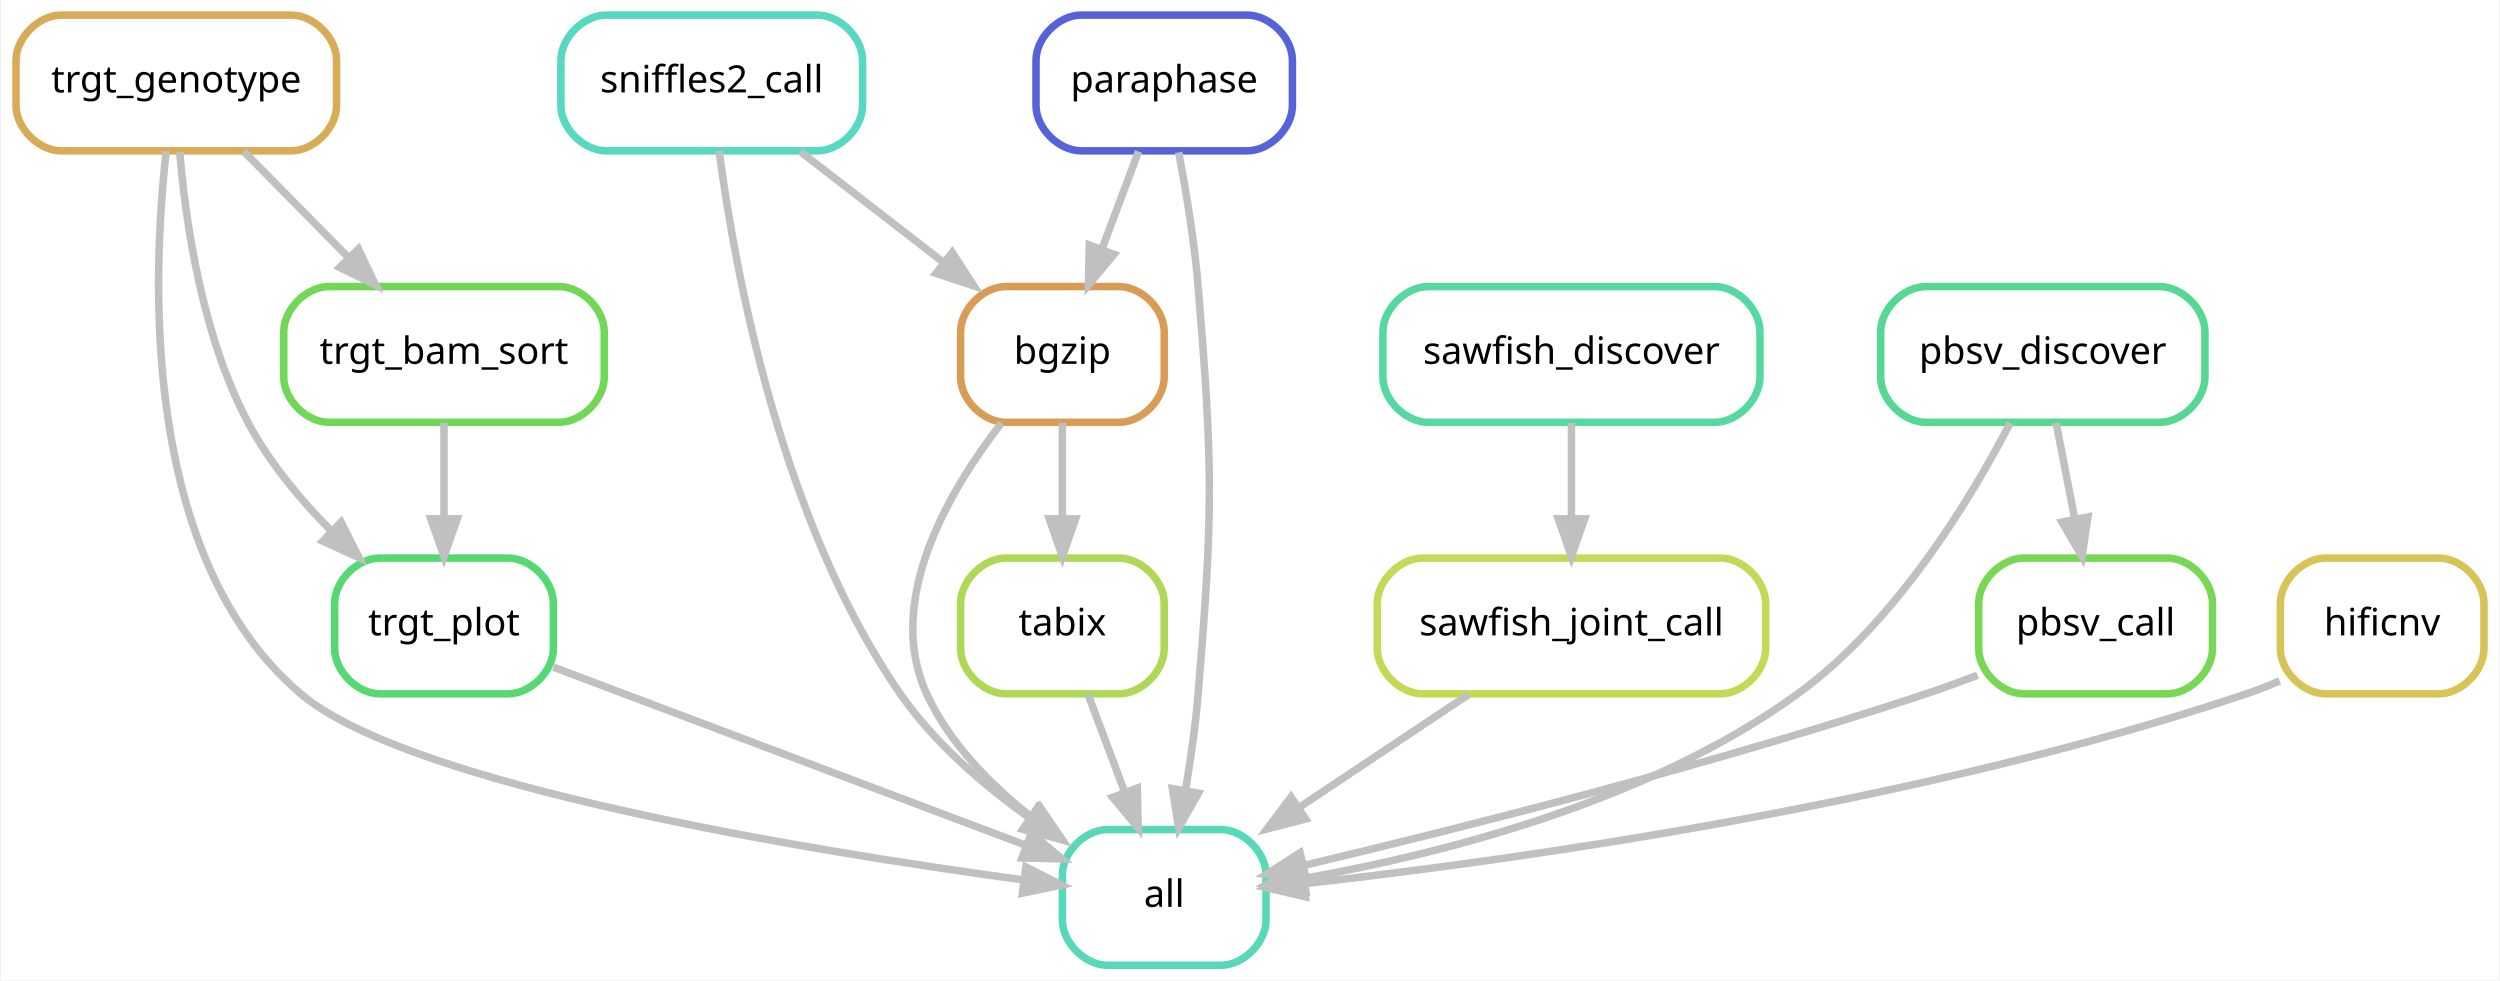
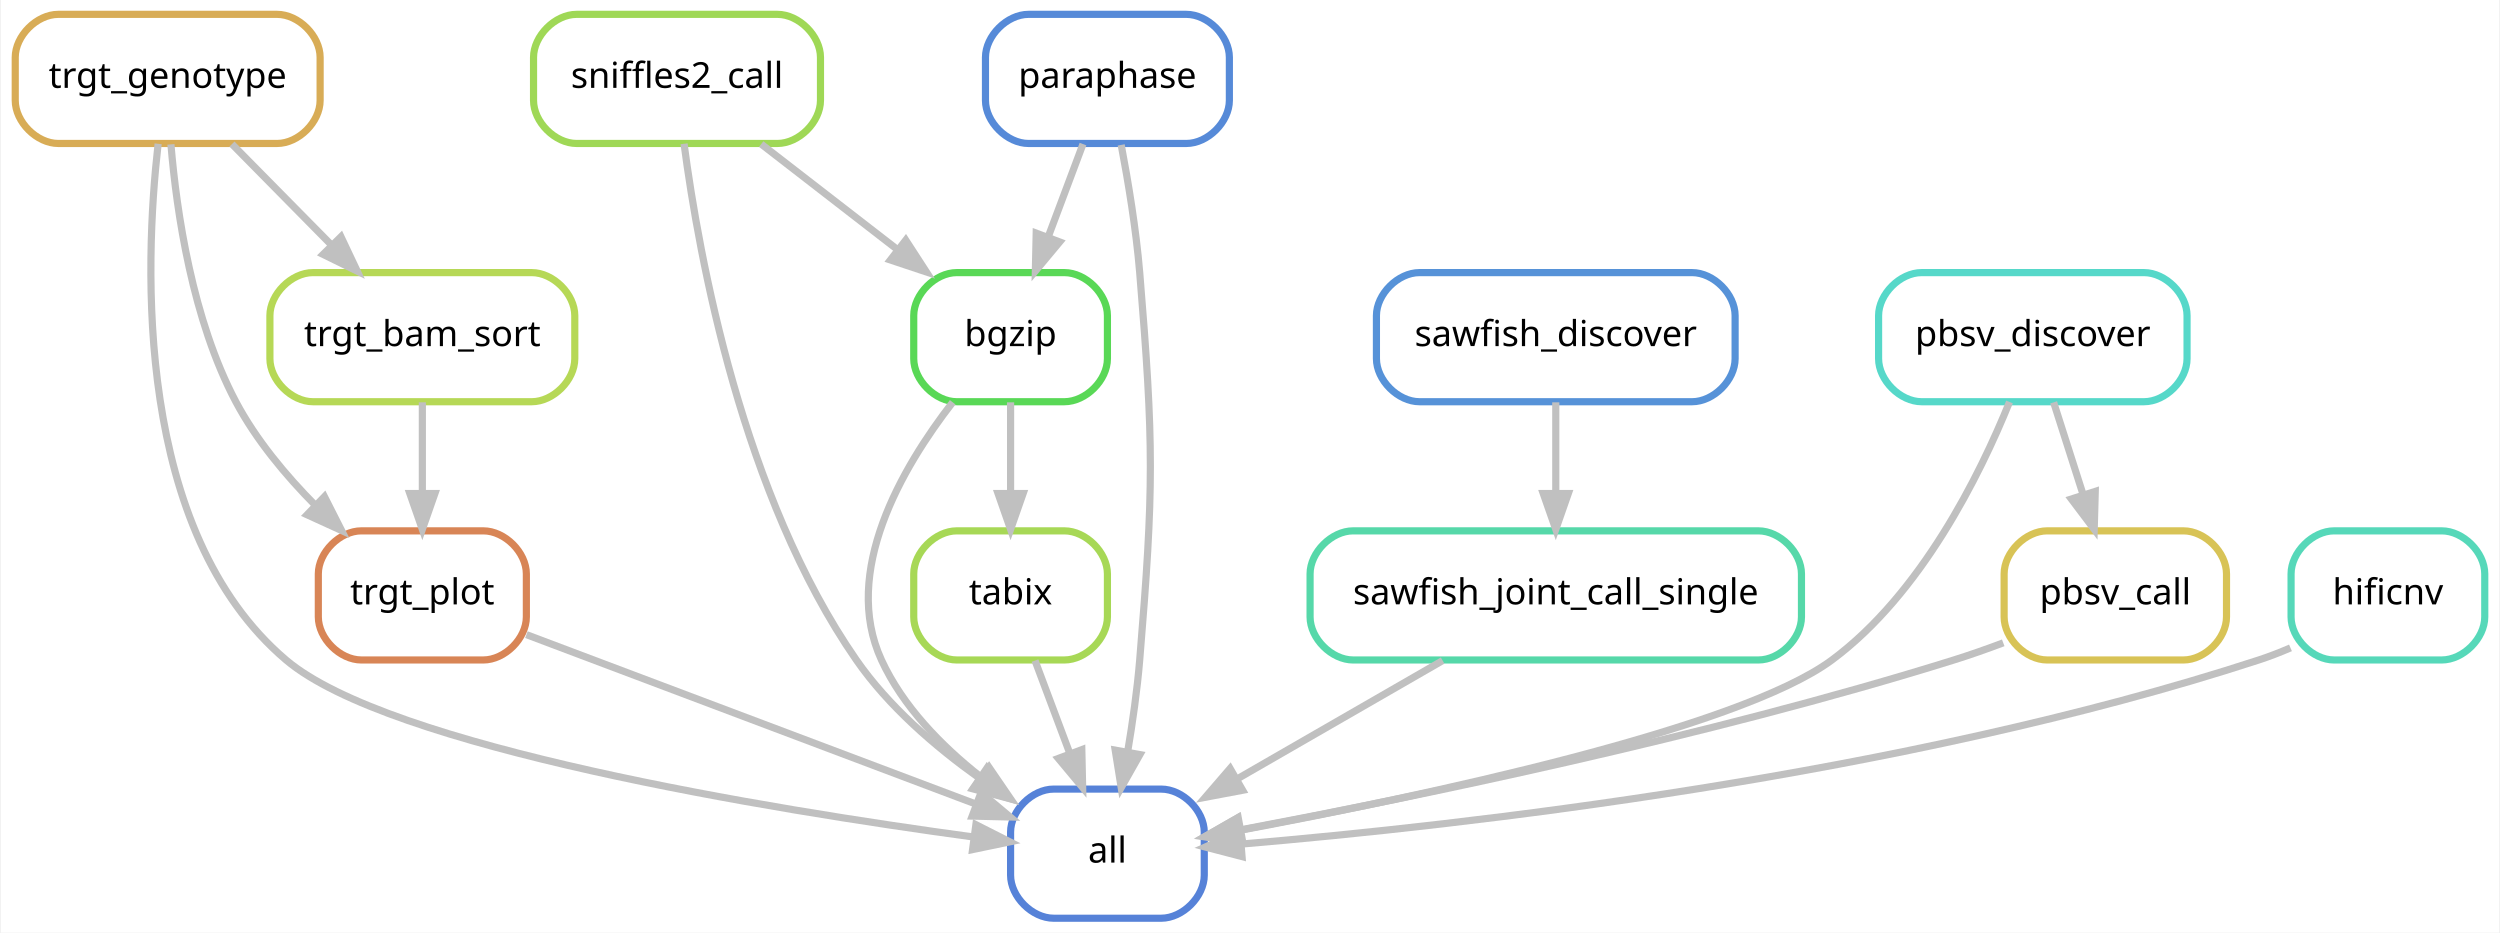
- <svg xmlns="http://www.w3.org/2000/svg" width="663pt" height="260pt" viewBox="0.00 0.00 662.50 260.00">
+ <svg xmlns="http://www.w3.org/2000/svg" width="697pt" height="260pt" viewBox="0.00 0.00 696.50 260.00">
  <g id="graph0" class="graph" transform="scale(1 1) rotate(0) translate(4 256)">
-     <polygon fill="#ffffff" stroke="transparent" points="-4,4 -4,-256 658.5,-256 658.5,4 -4,4" />
+     <polygon fill="#ffffff" stroke="transparent" points="-4,4 -4,-256 692.5,-256 692.5,4 -4,4" />
    <g id="node1" class="node">
-       <path fill="none" stroke="#56d8b9" stroke-width="2" d="M319.5,-36C319.5,-36 289.5,-36 289.5,-36 283.5,-36 277.5,-30 277.5,-24 277.5,-24 277.5,-12 277.5,-12 277.5,-6 283.5,0 289.5,0 289.5,0 319.5,0 319.5,0 325.5,0 331.5,-6 331.5,-12 331.5,-12 331.5,-24 331.5,-24 331.5,-30 325.5,-36 319.5,-36" />
+       <path fill="none" stroke="#5682d8" stroke-width="2" d="M319.5,-36C319.5,-36 289.5,-36 289.5,-36 283.5,-36 277.5,-30 277.5,-24 277.5,-24 277.5,-12 277.5,-12 277.5,-6 283.5,0 289.5,0 289.5,0 319.5,0 319.5,0 325.5,0 331.5,-6 331.5,-12 331.5,-12 331.5,-24 331.5,-24 331.5,-30 325.5,-36 319.5,-36" />
      <text text-anchor="middle" x="304.5" y="-15.5" font-family="sans" font-size="10.00" fill="#000000">all</text>
    </g>
    <g id="node2" class="node">
      <path fill="none" stroke="#d8ac56" stroke-width="2" d="M73,-252C73,-252 12,-252 12,-252 6,-252 0,-246 0,-240 0,-240 0,-228 0,-228 0,-222 6,-216 12,-216 12,-216 73,-216 73,-216 79,-216 85,-222 85,-228 85,-228 85,-240 85,-240 85,-246 79,-252 73,-252" />
      <text text-anchor="middle" x="42.5" y="-231.5" font-family="sans" font-size="10.00" fill="#000000">trgt_genotype</text>
    </g>
-     <g id="edge3" class="edge">
+     <g id="edge6" class="edge">
      <path fill="none" stroke="#c0c0c0" stroke-width="2" d="M39.839,-215.909C35.957,-181.72 33.266,-107.847 75.5,-72 104.157,-47.676 209.969,-30.416 267.187,-22.635" />
      <polygon fill="#c0c0c0" stroke="#c0c0c0" stroke-width="2" points="267.825,-26.081 277.276,-21.293 266.902,-19.142 267.825,-26.081" />
    </g>
    <g id="node8" class="node">
-       <path fill="none" stroke="#56d873" stroke-width="2" d="M130.5,-108C130.5,-108 96.5,-108 96.5,-108 90.5,-108 84.5,-102 84.5,-96 84.5,-96 84.5,-84 84.5,-84 84.5,-78 90.5,-72 96.5,-72 96.5,-72 130.5,-72 130.5,-72 136.5,-72 142.5,-78 142.5,-84 142.5,-84 142.5,-96 142.5,-96 142.5,-102 136.5,-108 130.5,-108" />
+       <path fill="none" stroke="#d88556" stroke-width="2" d="M130.5,-108C130.5,-108 96.5,-108 96.5,-108 90.5,-108 84.5,-102 84.5,-96 84.5,-96 84.5,-84 84.5,-84 84.5,-78 90.5,-72 96.5,-72 96.5,-72 130.5,-72 130.5,-72 136.5,-72 142.5,-78 142.5,-84 142.5,-84 142.5,-96 142.5,-96 142.5,-102 136.5,-108 130.5,-108" />
      <text text-anchor="middle" x="113.5" y="-87.5" font-family="sans" font-size="10.00" fill="#000000">trgt_plot</text>
    </g>
    <g id="edge16" class="edge">
      <path fill="none" stroke="#c0c0c0" stroke-width="2" d="M43.404,-215.754C44.996,-196.828 49.386,-166.859 61.5,-144 67.109,-133.415 75.406,-123.462 83.734,-115.053" />
      <polygon fill="#c0c0c0" stroke="#c0c0c0" stroke-width="2" points="86.203,-117.535 90.993,-108.085 81.355,-112.485 86.203,-117.535" />
    </g>
    <g id="node9" class="node">
-       <path fill="none" stroke="#70d856" stroke-width="2" d="M144,-180C144,-180 83,-180 83,-180 77,-180 71,-174 71,-168 71,-168 71,-156 71,-156 71,-150 77,-144 83,-144 83,-144 144,-144 144,-144 150,-144 156,-150 156,-156 156,-156 156,-168 156,-168 156,-174 150,-180 144,-180" />
+       <path fill="none" stroke="#b6d856" stroke-width="2" d="M144,-180C144,-180 83,-180 83,-180 77,-180 71,-174 71,-168 71,-168 71,-156 71,-156 71,-150 77,-144 83,-144 83,-144 144,-144 144,-144 150,-144 156,-150 156,-156 156,-156 156,-168 156,-168 156,-174 150,-180 144,-180" />
      <text text-anchor="middle" x="113.5" y="-159.5" font-family="sans" font-size="10.00" fill="#000000">trgt_bam_sort</text>
    </g>
    <g id="edge17" class="edge">
      <path fill="none" stroke="#c0c0c0" stroke-width="2" d="M60.416,-215.831C68.844,-207.285 79.041,-196.944 88.236,-187.62" />
      <polygon fill="#c0c0c0" stroke="#c0c0c0" stroke-width="2" points="90.813,-189.991 95.343,-180.413 85.829,-185.076 90.813,-189.991" />
    </g>
    <g id="node3" class="node">
-       <path fill="none" stroke="#d89c56" stroke-width="2" d="M292.5,-180C292.5,-180 262.5,-180 262.5,-180 256.5,-180 250.5,-174 250.5,-168 250.5,-168 250.5,-156 250.5,-156 250.5,-150 256.5,-144 262.5,-144 262.5,-144 292.5,-144 292.5,-144 298.5,-144 304.5,-150 304.5,-156 304.5,-156 304.5,-168 304.5,-168 304.5,-174 298.5,-180 292.5,-180" />
+       <path fill="none" stroke="#59d856" stroke-width="2" d="M292.5,-180C292.5,-180 262.5,-180 262.5,-180 256.5,-180 250.5,-174 250.5,-168 250.5,-168 250.5,-156 250.5,-156 250.5,-150 256.5,-144 262.5,-144 262.5,-144 292.5,-144 292.5,-144 298.5,-144 304.5,-150 304.5,-156 304.5,-156 304.5,-168 304.5,-168 304.5,-174 298.5,-180 292.5,-180" />
      <text text-anchor="middle" x="277.5" y="-159.5" font-family="sans" font-size="10.00" fill="#000000">bgzip</text>
    </g>
-     <g id="edge2" class="edge">
+     <g id="edge3" class="edge">
      <path fill="none" stroke="#c0c0c0" stroke-width="2" d="M261.363,-143.844C247.124,-125.503 230.249,-96.463 241.5,-72 247.448,-59.068 258.19,-48.074 269.14,-39.448" />
      <polygon fill="#c0c0c0" stroke="#c0c0c0" stroke-width="2" points="271.492,-42.063 277.477,-33.321 267.347,-36.423 271.492,-42.063" />
    </g>
    <g id="node5" class="node">
-       <path fill="none" stroke="#afd856" stroke-width="2" d="M292.5,-108C292.5,-108 262.5,-108 262.5,-108 256.5,-108 250.5,-102 250.5,-96 250.5,-96 250.5,-84 250.5,-84 250.5,-78 256.5,-72 262.5,-72 262.5,-72 292.5,-72 292.5,-72 298.5,-72 304.5,-78 304.5,-84 304.5,-84 304.5,-96 304.5,-96 304.5,-102 298.5,-108 292.5,-108" />
+       <path fill="none" stroke="#a7d856" stroke-width="2" d="M292.5,-108C292.5,-108 262.5,-108 262.5,-108 256.5,-108 250.5,-102 250.5,-96 250.5,-96 250.5,-84 250.5,-84 250.5,-78 256.5,-72 262.5,-72 262.5,-72 292.5,-72 292.5,-72 298.5,-72 304.5,-78 304.5,-84 304.5,-84 304.5,-96 304.5,-96 304.5,-102 298.5,-108 292.5,-108" />
      <text text-anchor="middle" x="277.5" y="-87.5" font-family="sans" font-size="10.00" fill="#000000">tabix</text>
    </g>
    <g id="edge13" class="edge">
      <path fill="none" stroke="#c0c0c0" stroke-width="2" d="M277.5,-143.831C277.5,-136.131 277.5,-126.974 277.5,-118.417" />
      <polygon fill="#c0c0c0" stroke="#c0c0c0" stroke-width="2" points="281,-118.413 277.5,-108.413 274,-118.413 281,-118.413" />
    </g>
    <g id="node4" class="node">
-       <path fill="none" stroke="#56d8c1" stroke-width="2" d="M212.5,-252C212.5,-252 156.5,-252 156.5,-252 150.5,-252 144.5,-246 144.5,-240 144.5,-240 144.5,-228 144.5,-228 144.5,-222 150.5,-216 156.5,-216 156.5,-216 212.5,-216 212.5,-216 218.5,-216 224.5,-222 224.5,-228 224.5,-228 224.5,-240 224.5,-240 224.5,-246 218.5,-252 212.5,-252" />
+       <path fill="none" stroke="#9fd856" stroke-width="2" d="M212.5,-252C212.5,-252 156.5,-252 156.5,-252 150.5,-252 144.5,-246 144.5,-240 144.5,-240 144.5,-228 144.5,-228 144.5,-222 150.5,-216 156.5,-216 156.5,-216 212.5,-216 212.5,-216 218.5,-216 224.5,-222 224.5,-228 224.5,-228 224.5,-240 224.5,-240 224.5,-246 218.5,-252 212.5,-252" />
      <text text-anchor="middle" x="184.5" y="-231.5" font-family="sans" font-size="10.00" fill="#000000">sniffles2_call</text>
    </g>
-     <g id="edge7" class="edge">
+     <g id="edge10" class="edge">
      <path fill="none" stroke="#c0c0c0" stroke-width="2" d="M186.465,-215.911C190.648,-184.225 202.789,-117.707 234.5,-72 243.457,-59.09 256.445,-47.869 268.807,-39.052" />
      <polygon fill="#c0c0c0" stroke="#c0c0c0" stroke-width="2" points="270.906,-41.857 277.208,-33.34 266.971,-36.068 270.906,-41.857" />
    </g>
-     <g id="edge11" class="edge">
+     <g id="edge12" class="edge">
      <path fill="none" stroke="#c0c0c0" stroke-width="2" d="M207.968,-215.831C219.533,-206.878 233.64,-195.956 246.118,-186.296" />
      <polygon fill="#c0c0c0" stroke="#c0c0c0" stroke-width="2" points="248.275,-189.052 254.04,-180.163 243.99,-183.517 248.275,-189.052" />
    </g>
-     <g id="edge8" class="edge">
+     <g id="edge4" class="edge">
      <path fill="none" stroke="#c0c0c0" stroke-width="2" d="M284.313,-71.831C287.264,-63.962 290.786,-54.571 294.055,-45.853" />
      <polygon fill="#c0c0c0" stroke="#c0c0c0" stroke-width="2" points="297.361,-47.005 297.595,-36.413 290.807,-44.548 297.361,-47.005" />
    </g>
    <g id="node6" class="node">
-       <path fill="none" stroke="#c6d856" stroke-width="2" d="M452,-108C452,-108 373,-108 373,-108 367,-108 361,-102 361,-96 361,-96 361,-84 361,-84 361,-78 367,-72 373,-72 373,-72 452,-72 452,-72 458,-72 464,-78 464,-84 464,-84 464,-96 464,-96 464,-102 458,-108 452,-108" />
-       <text text-anchor="middle" x="412.5" y="-87.5" font-family="sans" font-size="10.00" fill="#000000">sawfish_joint_call</text>
+       <path fill="none" stroke="#56d8a9" stroke-width="2" d="M486,-108C486,-108 373,-108 373,-108 367,-108 361,-102 361,-96 361,-96 361,-84 361,-84 361,-78 367,-72 373,-72 373,-72 486,-72 486,-72 492,-72 498,-78 498,-84 498,-84 498,-96 498,-96 498,-102 492,-108 486,-108" />
+       <text text-anchor="middle" x="429.5" y="-87.5" font-family="sans" font-size="10.00" fill="#000000">sawfish_joint_call_single</text>
    </g>
-     <g id="edge6" class="edge">
-       <path fill="none" stroke="#c0c0c0" stroke-width="2" d="M385.247,-71.831C371.561,-62.707 354.808,-51.539 340.117,-41.745" />
-       <polygon fill="#c0c0c0" stroke="#c0c0c0" stroke-width="2" points="342.006,-38.798 331.744,-36.163 338.123,-44.622 342.006,-38.798" />
+     <g id="edge9" class="edge">
+       <path fill="none" stroke="#c0c0c0" stroke-width="2" d="M397.957,-71.831C380.589,-61.827 358.954,-49.365 340.875,-38.952" />
+       <polygon fill="#c0c0c0" stroke="#c0c0c0" stroke-width="2" points="342.199,-35.676 331.787,-33.717 338.705,-41.741 342.199,-35.676" />
    </g>
    <g id="node7" class="node">
-       <path fill="none" stroke="#56d8a2" stroke-width="2" d="M450.5,-180C450.5,-180 374.5,-180 374.5,-180 368.5,-180 362.5,-174 362.5,-168 362.5,-168 362.5,-156 362.5,-156 362.5,-150 368.5,-144 374.5,-144 374.5,-144 450.5,-144 450.5,-144 456.5,-144 462.5,-150 462.5,-156 462.5,-156 462.5,-168 462.5,-168 462.5,-174 456.5,-180 450.5,-180" />
-       <text text-anchor="middle" x="412.5" y="-159.5" font-family="sans" font-size="10.00" fill="#000000">sawfish_discover</text>
+       <path fill="none" stroke="#5692d8" stroke-width="2" d="M467.5,-180C467.5,-180 391.5,-180 391.5,-180 385.5,-180 379.5,-174 379.5,-168 379.5,-168 379.5,-156 379.5,-156 379.5,-150 385.5,-144 391.5,-144 391.5,-144 467.5,-144 467.5,-144 473.5,-144 479.5,-150 479.5,-156 479.5,-156 479.5,-168 479.5,-168 479.5,-174 473.5,-180 467.5,-180" />
+       <text text-anchor="middle" x="429.5" y="-159.5" font-family="sans" font-size="10.00" fill="#000000">sawfish_discover</text>
    </g>
    <g id="edge14" class="edge">
-       <path fill="none" stroke="#c0c0c0" stroke-width="2" d="M412.5,-143.831C412.5,-136.131 412.5,-126.974 412.5,-118.417" />
-       <polygon fill="#c0c0c0" stroke="#c0c0c0" stroke-width="2" points="416,-118.413 412.5,-108.413 409,-118.413 416,-118.413" />
+       <path fill="none" stroke="#c0c0c0" stroke-width="2" d="M429.5,-143.831C429.5,-136.131 429.5,-126.974 429.5,-118.417" />
+       <polygon fill="#c0c0c0" stroke="#c0c0c0" stroke-width="2" points="433,-118.413 429.5,-108.413 426,-118.413 433,-118.413" />
    </g>
-     <g id="edge10" class="edge">
+     <g id="edge5" class="edge">
      <path fill="none" stroke="#c0c0c0" stroke-width="2" d="M142.509,-79.065C175.991,-66.443 231.12,-45.662 267.619,-31.903" />
      <polygon fill="#c0c0c0" stroke="#c0c0c0" stroke-width="2" points="269.264,-35.023 277.386,-28.221 266.794,-28.473 269.264,-35.023" />
    </g>
    <g id="edge15" class="edge">
      <path fill="none" stroke="#c0c0c0" stroke-width="2" d="M113.5,-143.831C113.5,-136.131 113.5,-126.974 113.5,-118.417" />
      <polygon fill="#c0c0c0" stroke="#c0c0c0" stroke-width="2" points="117,-118.413 113.5,-108.413 110,-118.413 117,-118.413" />
    </g>
    <g id="node10" class="node">
-       <path fill="none" stroke="#5663d8" stroke-width="2" d="M326.5,-252C326.5,-252 282.5,-252 282.5,-252 276.5,-252 270.5,-246 270.5,-240 270.5,-240 270.5,-228 270.5,-228 270.5,-222 276.5,-216 282.5,-216 282.5,-216 326.5,-216 326.5,-216 332.5,-216 338.5,-222 338.5,-228 338.5,-228 338.5,-240 338.5,-240 338.5,-246 332.5,-252 326.5,-252" />
+       <path fill="none" stroke="#568ad8" stroke-width="2" d="M326.5,-252C326.5,-252 282.5,-252 282.5,-252 276.5,-252 270.5,-246 270.5,-240 270.5,-240 270.5,-228 270.5,-228 270.5,-222 276.5,-216 282.5,-216 282.5,-216 326.5,-216 326.5,-216 332.5,-216 338.5,-222 338.5,-228 338.5,-228 338.5,-240 338.5,-240 338.5,-246 332.5,-252 326.5,-252" />
      <text text-anchor="middle" x="304.5" y="-231.5" font-family="sans" font-size="10.00" fill="#000000">paraphase</text>
    </g>
-     <g id="edge9" class="edge">
+     <g id="edge7" class="edge">
      <path fill="none" stroke="#c0c0c0" stroke-width="2" d="M308.341,-215.6C310.317,-205.202 312.512,-191.935 313.5,-180 317.459,-132.164 317.459,-119.836 313.5,-72 312.805,-63.608 311.514,-54.558 310.121,-46.309" />
      <polygon fill="#c0c0c0" stroke="#c0c0c0" stroke-width="2" points="313.554,-45.623 308.341,-36.4 306.665,-46.861 313.554,-45.623" />
    </g>
-     <g id="edge12" class="edge">
+     <g id="edge11" class="edge">
      <path fill="none" stroke="#c0c0c0" stroke-width="2" d="M297.687,-215.831C294.736,-207.962 291.214,-198.571 287.945,-189.853" />
      <polygon fill="#c0c0c0" stroke="#c0c0c0" stroke-width="2" points="291.193,-188.548 284.405,-180.413 284.639,-191.006 291.193,-188.548" />
    </g>
    <g id="node11" class="node">
-       <path fill="none" stroke="#56d892" stroke-width="2" d="M568.5,-180C568.5,-180 506.5,-180 506.5,-180 500.5,-180 494.5,-174 494.5,-168 494.5,-168 494.5,-156 494.5,-156 494.5,-150 500.5,-144 506.5,-144 506.5,-144 568.5,-144 568.5,-144 574.5,-144 580.5,-150 580.5,-156 580.5,-156 580.5,-168 580.5,-168 580.5,-174 574.5,-180 568.5,-180" />
-       <text text-anchor="middle" x="537.5" y="-159.5" font-family="sans" font-size="10.00" fill="#000000">pbsv_discover</text>
+       <path fill="none" stroke="#56d8c9" stroke-width="2" d="M593.5,-180C593.5,-180 531.5,-180 531.5,-180 525.5,-180 519.5,-174 519.5,-168 519.5,-168 519.5,-156 519.5,-156 519.5,-150 525.5,-144 531.5,-144 531.5,-144 593.5,-144 593.5,-144 599.5,-144 605.5,-150 605.5,-156 605.5,-156 605.5,-168 605.5,-168 605.5,-174 599.5,-180 593.5,-180" />
+       <text text-anchor="middle" x="562.5" y="-159.5" font-family="sans" font-size="10.00" fill="#000000">pbsv_discover</text>
+     </g>
+     <g id="edge2" class="edge">
+       <path fill="none" stroke="#c0c0c0" stroke-width="2" d="M556.004,-143.932C547.695,-123.414 531.34,-90.406 506.5,-72 480.441,-52.691 392.344,-34.028 341.511,-24.517" />
+       <polygon fill="#c0c0c0" stroke="#c0c0c0" stroke-width="2" points="342.036,-21.055 331.568,-22.684 340.768,-27.939 342.036,-21.055" />
+     </g>
+     <g id="node12" class="node">
+       <path fill="none" stroke="#d8c356" stroke-width="2" d="M604.5,-108C604.5,-108 566.5,-108 566.5,-108 560.5,-108 554.5,-102 554.5,-96 554.5,-96 554.5,-84 554.5,-84 554.5,-78 560.5,-72 566.5,-72 566.5,-72 604.5,-72 604.5,-72 610.5,-72 616.5,-78 616.5,-84 616.5,-84 616.5,-96 616.5,-96 616.5,-102 610.5,-108 604.5,-108" />
+       <text text-anchor="middle" x="585.5" y="-87.5" font-family="sans" font-size="10.00" fill="#000000">pbsv_call</text>
+     </g>
+     <g id="edge18" class="edge">
+       <path fill="none" stroke="#c0c0c0" stroke-width="2" d="M568.304,-143.831C570.791,-136.046 573.753,-126.773 576.513,-118.135" />
+       <polygon fill="#c0c0c0" stroke="#c0c0c0" stroke-width="2" points="579.909,-119.004 579.618,-108.413 573.241,-116.874 579.909,-119.004" />
+     </g>
+     <g id="edge8" class="edge">
+       <path fill="none" stroke="#c0c0c0" stroke-width="2" d="M554.254,-76.779C549.681,-75.056 544.998,-73.405 540.5,-72 471.497,-50.449 388.688,-33.481 341.77,-24.666" />
+       <polygon fill="#c0c0c0" stroke="#c0c0c0" stroke-width="2" points="342.233,-21.193 331.762,-22.808 340.955,-28.075 342.233,-21.193" />
+     </g>
+     <g id="node13" class="node">
+       <path fill="none" stroke="#56d8b9" stroke-width="2" d="M676.5,-108C676.5,-108 646.5,-108 646.5,-108 640.5,-108 634.5,-102 634.5,-96 634.5,-96 634.5,-84 634.5,-84 634.5,-78 640.5,-72 646.5,-72 646.5,-72 676.5,-72 676.5,-72 682.5,-72 688.5,-78 688.5,-84 688.5,-84 688.5,-96 688.5,-96 688.5,-102 682.5,-108 676.5,-108" />
+       <text text-anchor="middle" x="661.5" y="-87.5" font-family="sans" font-size="10.00" fill="#000000">hificnv</text>
    </g>
    <g id="edge1" class="edge">
-       <path fill="none" stroke="#c0c0c0" stroke-width="2" d="M528.837,-143.788C518.269,-123.452 498.543,-90.915 472.5,-72 433.131,-43.406 377.948,-29.507 341.727,-23.075" />
-       <polygon fill="#c0c0c0" stroke="#c0c0c0" stroke-width="2" points="342.028,-19.577 331.588,-21.382 340.875,-26.482 342.028,-19.577" />
-     </g>
-     <g id="node12" class="node">
-       <path fill="none" stroke="#78d856" stroke-width="2" d="M570.5,-108C570.5,-108 532.5,-108 532.5,-108 526.5,-108 520.5,-102 520.5,-96 520.5,-96 520.5,-84 520.5,-84 520.5,-78 526.5,-72 532.5,-72 532.5,-72 570.5,-72 570.5,-72 576.5,-72 582.5,-78 582.5,-84 582.5,-84 582.5,-96 582.5,-96 582.5,-102 576.5,-108 570.5,-108" />
-       <text text-anchor="middle" x="551.5" y="-87.5" font-family="sans" font-size="10.00" fill="#000000">pbsv_call</text>
-     </g>
-     <g id="edge18" class="edge">
-       <path fill="none" stroke="#c0c0c0" stroke-width="2" d="M541.033,-143.831C542.53,-136.131 544.311,-126.974 545.975,-118.417" />
-       <polygon fill="#c0c0c0" stroke="#c0c0c0" stroke-width="2" points="549.447,-118.897 547.92,-108.413 542.575,-117.561 549.447,-118.897" />
-     </g>
-     <g id="edge4" class="edge">
-       <path fill="none" stroke="#c0c0c0" stroke-width="2" d="M520.206,-76.928C515.64,-75.183 510.971,-73.486 506.5,-72 449.655,-53.108 382.163,-36.134 341.369,-26.455" />
-       <polygon fill="#c0c0c0" stroke="#c0c0c0" stroke-width="2" points="342.131,-23.039 331.595,-24.155 340.527,-29.853 342.131,-23.039" />
-     </g>
-     <g id="node13" class="node">
-       <path fill="none" stroke="#d8c356" stroke-width="2" d="M642.5,-108C642.5,-108 612.5,-108 612.5,-108 606.5,-108 600.5,-102 600.5,-96 600.5,-96 600.5,-84 600.5,-84 600.5,-78 606.5,-72 612.5,-72 612.5,-72 642.5,-72 642.5,-72 648.5,-72 654.5,-78 654.5,-84 654.5,-84 654.5,-96 654.5,-96 654.5,-102 648.5,-108 642.5,-108" />
-       <text text-anchor="middle" x="627.5" y="-87.5" font-family="sans" font-size="10.00" fill="#000000">hificnv</text>
-     </g>
-     <g id="edge5" class="edge">
-       <path fill="none" stroke="#c0c0c0" stroke-width="2" d="M600.32,-75.431C597.389,-74.157 594.414,-72.981 591.5,-72 504.605,-42.739 397.256,-27.871 341.716,-21.664" />
-       <polygon fill="#c0c0c0" stroke="#c0c0c0" stroke-width="2" points="341.961,-18.17 331.642,-20.57 341.205,-25.129 341.961,-18.17" />
+       <path fill="none" stroke="#c0c0c0" stroke-width="2" d="M634.339,-75.373C631.405,-74.11 628.423,-72.953 625.5,-72 526.156,-39.612 402.864,-25.839 342.041,-20.688" />
+       <polygon fill="#c0c0c0" stroke="#c0c0c0" stroke-width="2" points="342.031,-17.175 331.779,-19.851 341.462,-24.152 342.031,-17.175" />
    </g>
  </g>
</svg>
